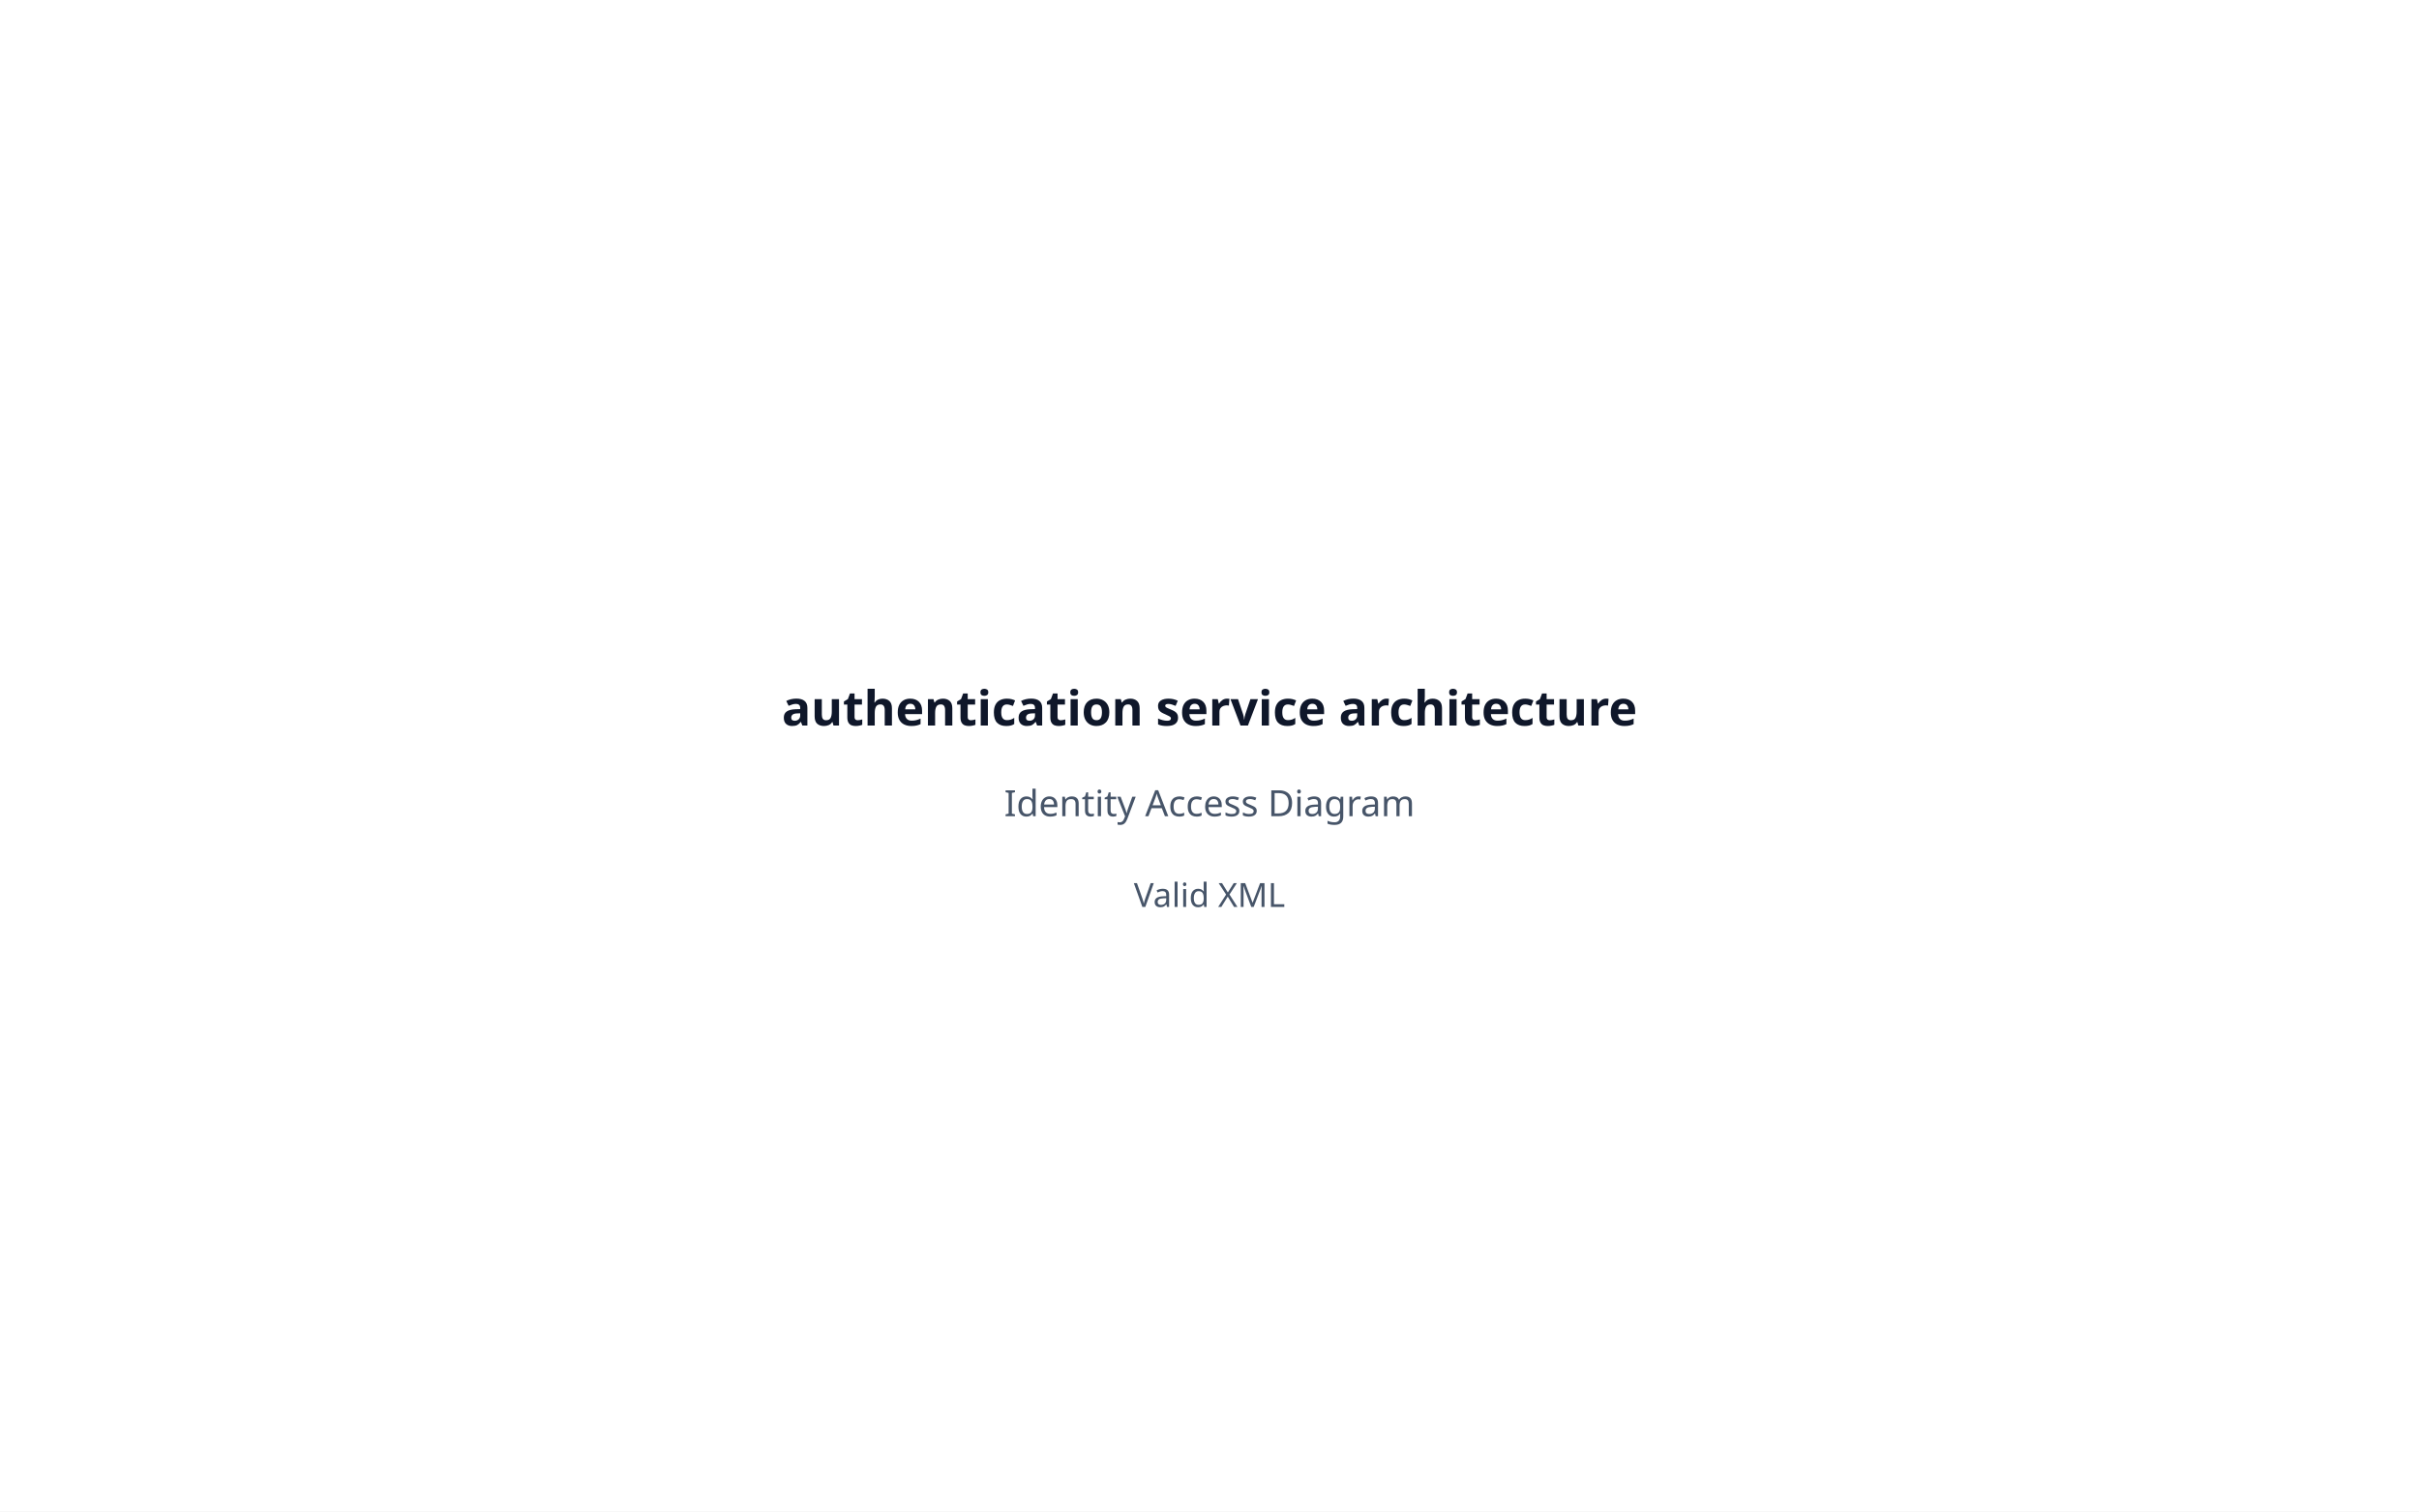
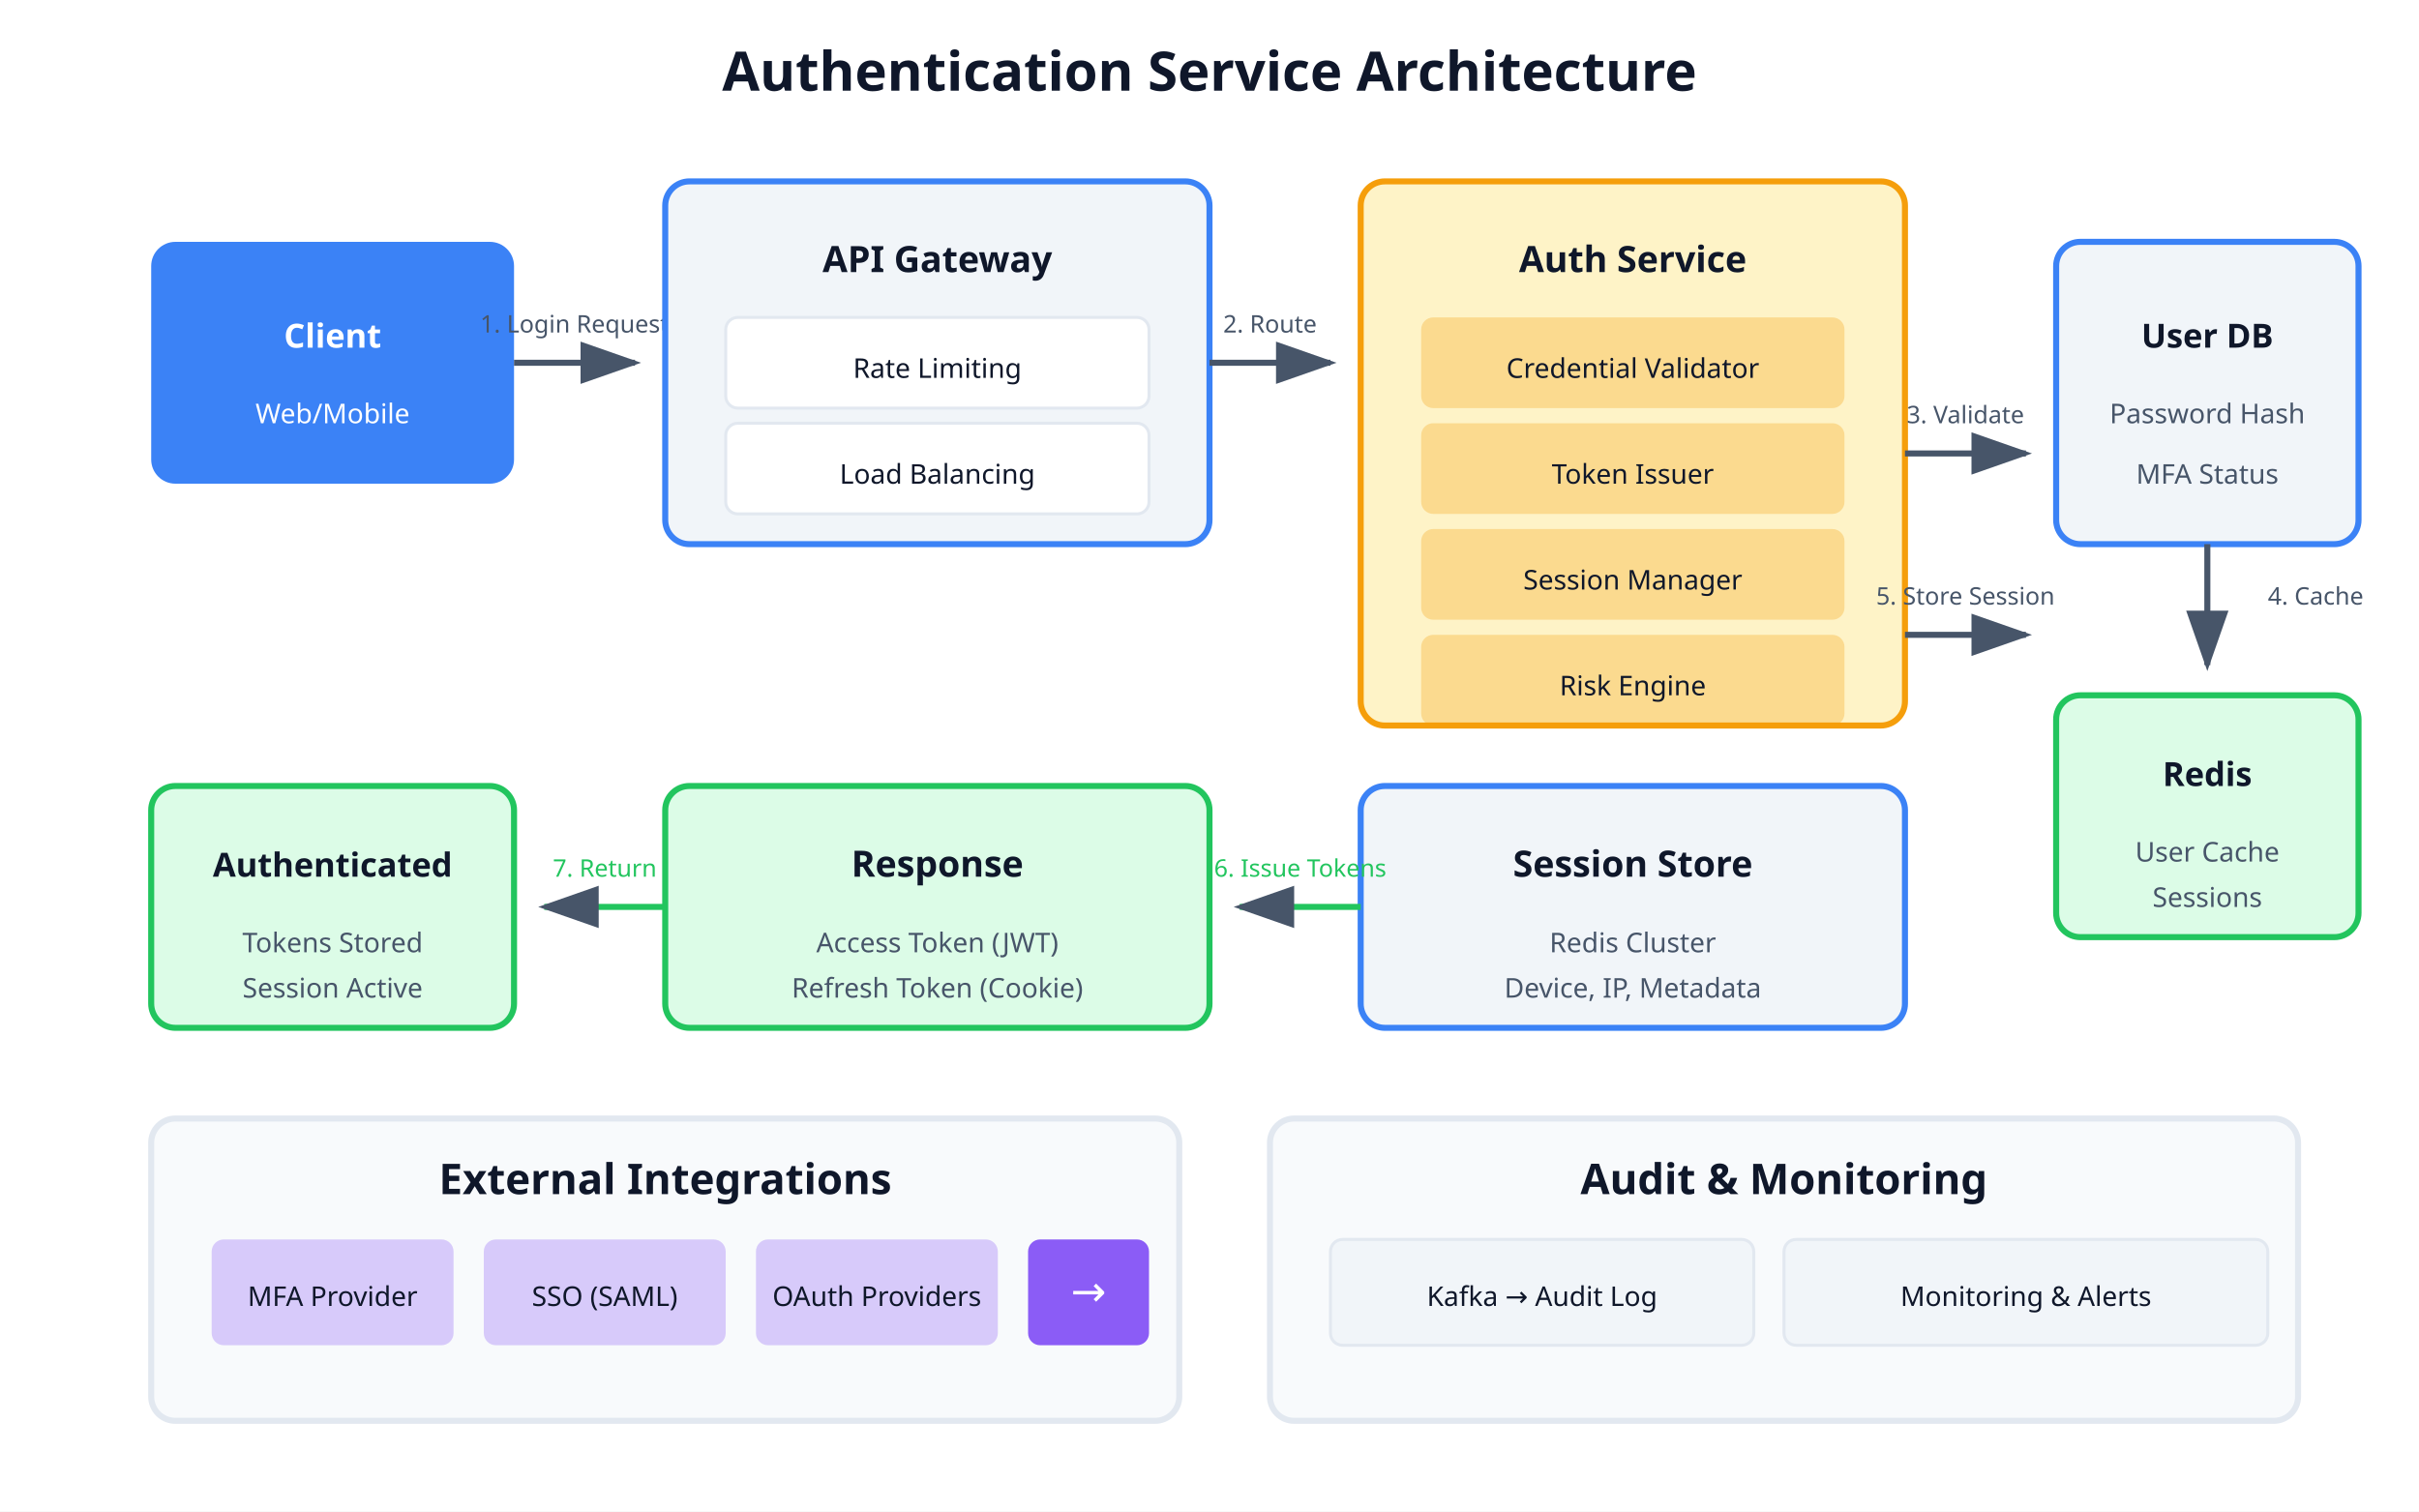
<svg xmlns="http://www.w3.org/2000/svg" viewBox="0 0 800 500" width="800" height="500">
+   <defs>
+     <marker id="arrow" markerWidth="10" markerHeight="7" refX="9" refY="3.5" orient="auto">
+       <polygon points="0 0, 10 3.5, 0 7" fill="#475569" />
+     </marker>
+   </defs>
  <rect width="800" height="500" fill="#ffffff" />
-   <text x="400" y="240" text-anchor="middle" font-family="system-ui" font-size="16" font-weight="bold" fill="#0f172a">authentication service architecture</text>
-   <text x="400" y="270" text-anchor="middle" font-family="system-ui" font-size="12" fill="#475569">Identity Access Diagram</text>
-   <text x="400" y="300" text-anchor="middle" font-family="system-ui" font-size="11" fill="#475569">Valid XML</text>
+   <text x="400" y="30" text-anchor="middle" font-family="system-ui" font-size="18" font-weight="bold" fill="#0f172a">Authentication Service Architecture</text>
+   <rect x="50" y="80" width="120" height="80" rx="8" fill="#3b82f6" />
+   <text x="110" y="115" text-anchor="middle" font-family="system-ui" font-size="11" font-weight="bold" fill="#ffffff">Client</text>
+   <text x="110" y="140" text-anchor="middle" font-family="system-ui" font-size="9" fill="#ffffff">Web/Mobile</text>
+   <line x1="170" y1="120" x2="210" y2="120" stroke="#475569" stroke-width="2" marker-end="url(#arrow)" />
+   <text x="190" y="110" text-anchor="middle" font-family="system-ui" font-size="8" fill="#475569">1. Login Request</text>
+   <rect x="220" y="60" width="180" height="120" rx="8" fill="#f1f5f9" stroke="#3b82f6" stroke-width="2" />
+   <text x="310" y="90" text-anchor="middle" font-family="system-ui" font-size="12" font-weight="bold" fill="#0f172a">API Gateway</text>
+   <rect x="240" y="105" width="140" height="30" rx="4" fill="#ffffff" stroke="#e2e8f0" stroke-width="1" />
+   <text x="310" y="125" text-anchor="middle" font-family="system-ui" font-size="9" fill="#0f172a">Rate Limiting</text>
+   <rect x="240" y="140" width="140" height="30" rx="4" fill="#ffffff" stroke="#e2e8f0" stroke-width="1" />
+   <text x="310" y="160" text-anchor="middle" font-family="system-ui" font-size="9" fill="#0f172a">Load Balancing</text>
+   <line x1="400" y1="120" x2="440" y2="120" stroke="#475569" stroke-width="2" marker-end="url(#arrow)" />
+   <text x="420" y="110" text-anchor="middle" font-family="system-ui" font-size="8" fill="#475569">2. Route</text>
+   <rect x="450" y="60" width="180" height="180" rx="8" fill="#fef3c7" stroke="#f59e0b" stroke-width="2" />
+   <text x="540" y="90" text-anchor="middle" font-family="system-ui" font-size="12" font-weight="bold" fill="#0f172a">Auth Service</text>
+   <rect x="470" y="105" width="140" height="30" rx="4" fill="#f59e0b" opacity="0.3" />
+   <text x="540" y="125" text-anchor="middle" font-family="system-ui" font-size="9" fill="#0f172a">Credential Validator</text>
+   <rect x="470" y="140" width="140" height="30" rx="4" fill="#f59e0b" opacity="0.3" />
+   <text x="540" y="160" text-anchor="middle" font-family="system-ui" font-size="9" fill="#0f172a">Token Issuer</text>
+   <rect x="470" y="175" width="140" height="30" rx="4" fill="#f59e0b" opacity="0.3" />
+   <text x="540" y="195" text-anchor="middle" font-family="system-ui" font-size="9" fill="#0f172a">Session Manager</text>
+   <rect x="470" y="210" width="140" height="30" rx="4" fill="#f59e0b" opacity="0.3" />
+   <text x="540" y="230" text-anchor="middle" font-family="system-ui" font-size="9" fill="#0f172a">Risk Engine</text>
+   <line x1="630" y1="150" x2="670" y2="150" stroke="#475569" stroke-width="2" marker-end="url(#arrow)" />
+   <text x="650" y="140" text-anchor="middle" font-family="system-ui" font-size="8" fill="#475569">3. Validate</text>
+   <rect x="680" y="80" width="100" height="100" rx="8" fill="#f1f5f9" stroke="#3b82f6" stroke-width="2" />
+   <text x="730" y="115" text-anchor="middle" font-family="system-ui" font-size="11" font-weight="bold" fill="#0f172a">User DB</text>
+   <text x="730" y="140" text-anchor="middle" font-family="system-ui" font-size="9" fill="#475569">Password Hash</text>
+   <text x="730" y="160" text-anchor="middle" font-family="system-ui" font-size="9" fill="#475569">MFA Status</text>
+   <line x1="730" y1="180" x2="730" y2="220" stroke="#475569" stroke-width="2" marker-end="url(#arrow)" />
+   <text x="750" y="200" text-anchor="start" font-family="system-ui" font-size="8" fill="#475569">4. Cache</text>
+   <rect x="680" y="230" width="100" height="80" rx="8" fill="#dcfce7" stroke="#22c55e" stroke-width="2" />
+   <text x="730" y="260" text-anchor="middle" font-family="system-ui" font-size="11" font-weight="bold" fill="#0f172a">Redis</text>
+   <text x="730" y="285" text-anchor="middle" font-family="system-ui" font-size="9" fill="#475569">User Cache</text>
+   <text x="730" y="300" text-anchor="middle" font-family="system-ui" font-size="9" fill="#475569">Sessions</text>
+   <line x1="630" y1="210" x2="670" y2="210" stroke="#475569" stroke-width="2" marker-end="url(#arrow)" />
+   <text x="650" y="200" text-anchor="middle" font-family="system-ui" font-size="8" fill="#475569">5. Store Session</text>
+   <rect x="450" y="260" width="180" height="80" rx="8" fill="#f1f5f9" stroke="#3b82f6" stroke-width="2" />
+   <text x="540" y="290" text-anchor="middle" font-family="system-ui" font-size="12" font-weight="bold" fill="#0f172a">Session Store</text>
+   <text x="540" y="315" text-anchor="middle" font-family="system-ui" font-size="9" fill="#475569">Redis Cluster</text>
+   <text x="540" y="330" text-anchor="middle" font-family="system-ui" font-size="9" fill="#475569">Device, IP, Metadata</text>
+   <line x1="450" y1="300" x2="410" y2="300" stroke="#22c55e" stroke-width="2" marker-end="url(#arrow)" />
+   <text x="430" y="290" text-anchor="middle" font-family="system-ui" font-size="8" fill="#22c55e">6. Issue Tokens</text>
+   <rect x="220" y="260" width="180" height="80" rx="8" fill="#dcfce7" stroke="#22c55e" stroke-width="2" />
+   <text x="310" y="290" text-anchor="middle" font-family="system-ui" font-size="12" font-weight="bold" fill="#0f172a">Response</text>
+   <text x="310" y="315" text-anchor="middle" font-family="system-ui" font-size="9" fill="#475569">Access Token (JWT)</text>
+   <text x="310" y="330" text-anchor="middle" font-family="system-ui" font-size="9" fill="#475569">Refresh Token (Cookie)</text>
+   <line x1="220" y1="300" x2="180" y2="300" stroke="#22c55e" stroke-width="2" marker-end="url(#arrow)" />
+   <text x="200" y="290" text-anchor="middle" font-family="system-ui" font-size="8" fill="#22c55e">7. Return</text>
+   <rect x="50" y="260" width="120" height="80" rx="8" fill="#dcfce7" stroke="#22c55e" stroke-width="2" />
+   <text x="110" y="290" text-anchor="middle" font-family="system-ui" font-size="11" font-weight="bold" fill="#0f172a">Authenticated</text>
+   <text x="110" y="315" text-anchor="middle" font-family="system-ui" font-size="9" fill="#475569">Tokens Stored</text>
+   <text x="110" y="330" text-anchor="middle" font-family="system-ui" font-size="9" fill="#475569">Session Active</text>
+   <rect x="50" y="370" width="340" height="100" rx="8" fill="#f8fafc" stroke="#e2e8f0" stroke-width="2" />
+   <text x="220" y="395" text-anchor="middle" font-family="system-ui" font-size="14" font-weight="bold" fill="#0f172a">External Integrations</text>
+   <rect x="70" y="410" width="80" height="35" rx="4" fill="#8b5cf6" opacity="0.3" />
+   <text x="110" y="432" text-anchor="middle" font-family="system-ui" font-size="9" fill="#0f172a">MFA Provider</text>
+   <rect x="160" y="410" width="80" height="35" rx="4" fill="#8b5cf6" opacity="0.3" />
+   <text x="200" y="432" text-anchor="middle" font-family="system-ui" font-size="9" fill="#0f172a">SSO (SAML)</text>
+   <rect x="250" y="410" width="80" height="35" rx="4" fill="#8b5cf6" opacity="0.3" />
+   <text x="290" y="432" text-anchor="middle" font-family="system-ui" font-size="9" fill="#0f172a">OAuth Providers</text>
+   <rect x="340" y="410" width="40" height="35" rx="4" fill="#8b5cf6" />
+   <text x="360" y="432" text-anchor="middle" font-family="system-ui" font-size="14" fill="#ffffff">→</text>
+   <rect x="420" y="370" width="340" height="100" rx="8" fill="#f8fafc" stroke="#e2e8f0" stroke-width="2" />
+   <text x="590" y="395" text-anchor="middle" font-family="system-ui" font-size="14" font-weight="bold" fill="#0f172a">Audit &amp; Monitoring</text>
+   <rect x="440" y="410" width="140" height="35" rx="4" fill="#f1f5f9" stroke="#e2e8f0" stroke-width="1" />
+   <text x="510" y="432" text-anchor="middle" font-family="system-ui" font-size="9" fill="#0f172a">Kafka → Audit Log</text>
+   <rect x="590" y="410" width="160" height="35" rx="4" fill="#f1f5f9" stroke="#e2e8f0" stroke-width="1" />
+   <text x="670" y="432" text-anchor="middle" font-family="system-ui" font-size="9" fill="#0f172a">Monitoring &amp; Alerts</text>
</svg>
